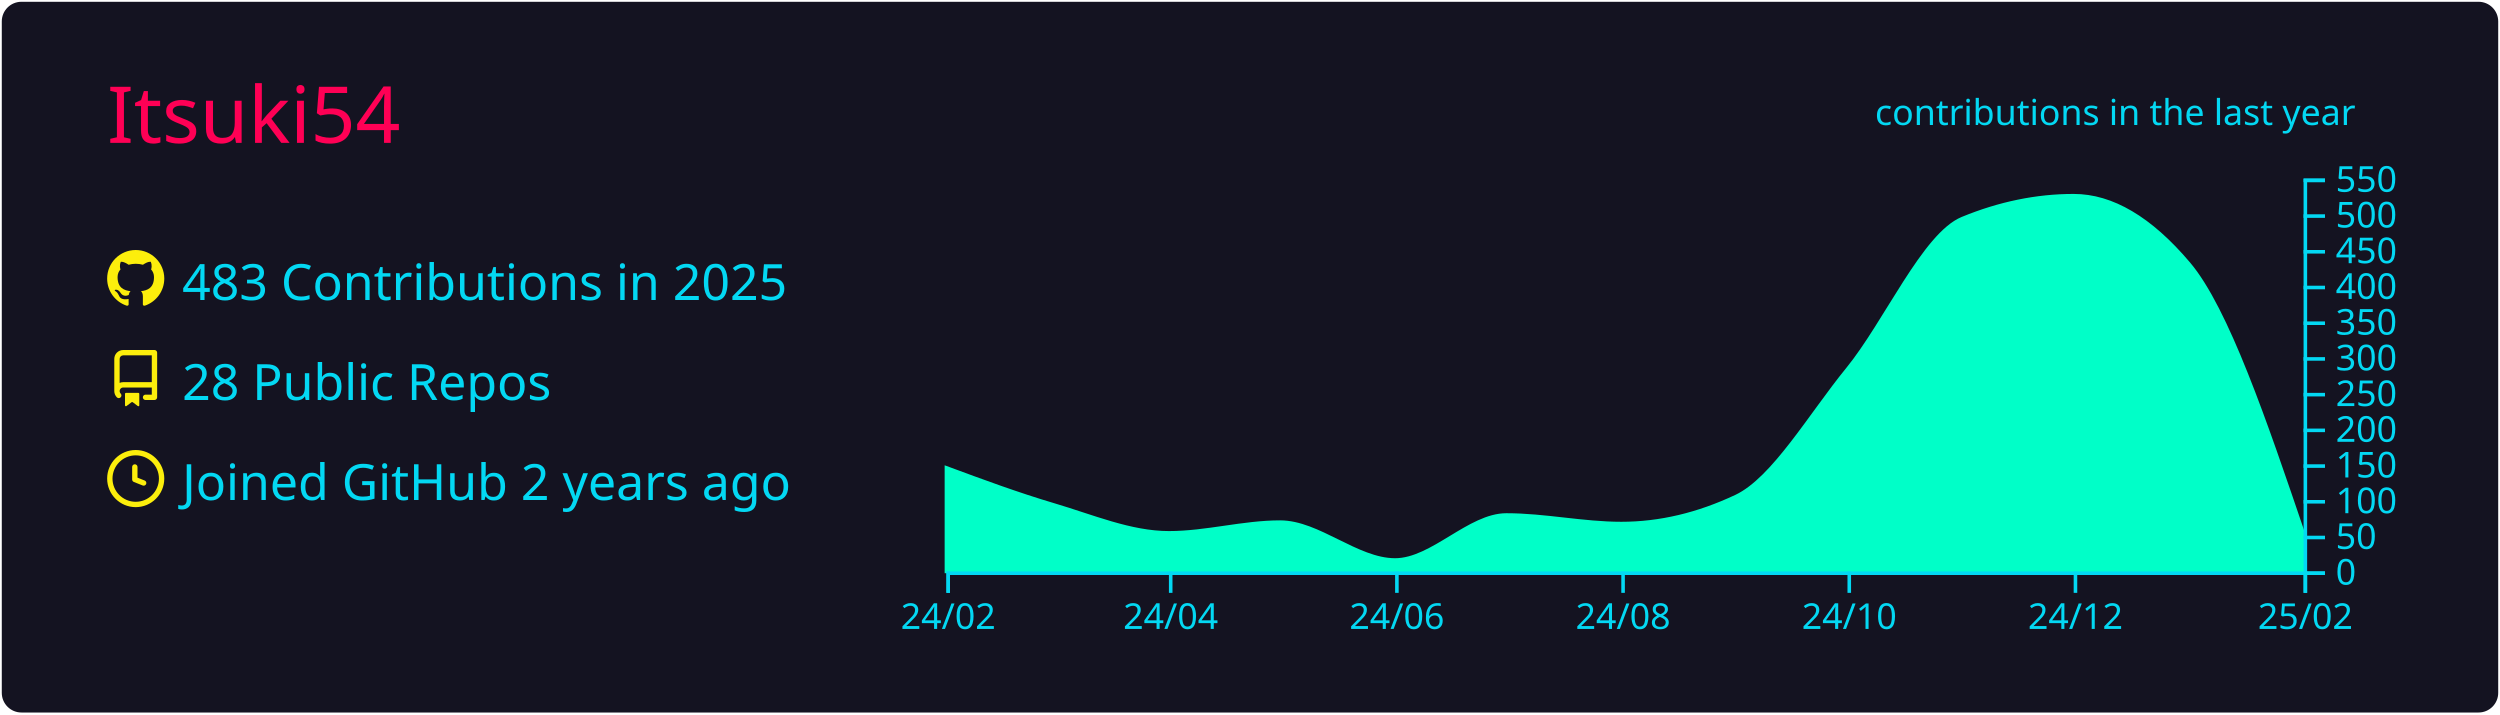
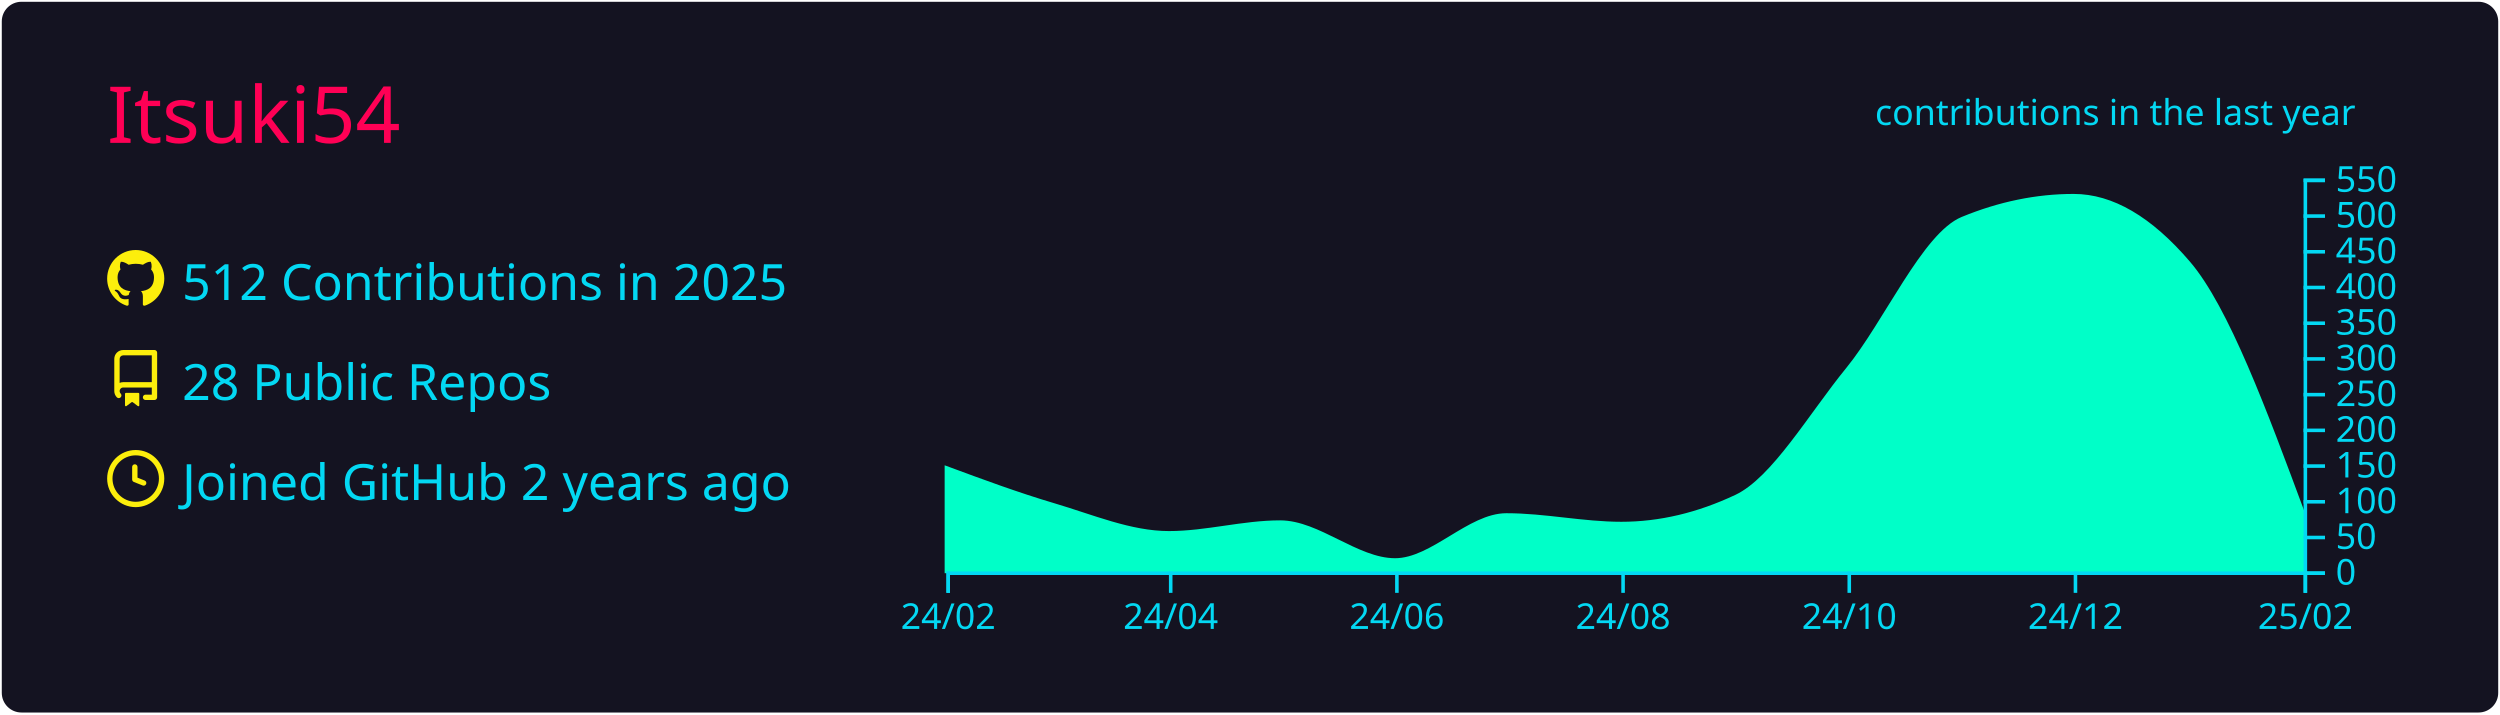
<svg xmlns="http://www.w3.org/2000/svg" width="700" height="200" viewBox="0 0 700 200">
  <style>* {
          font-family: 'Segoe UI', Ubuntu, "Helvetica Neue", Sans-Serif
        }</style>
  <rect x="1" y="1" rx="5" ry="5" height="99%" width="99.714%" stroke="#141321" stroke-width="1" fill="#141321" stroke-opacity="1" />
  <text x="30" y="40" style="font-size: 22px; fill: #ff0055;">Itsuki54</text>
  <g transform="translate(0,40)">
    <g transform="translate(30,30)">
      <g transform="translate(0,0)" width="14" height="14" fill="#fcee0c">
        <path fill-rule="evenodd" d="M8 0C3.58 0 0 3.58 0 8c0 3.54 2.29 6.53 5.47 7.59.4.07.55-.17.55-.38 0-.19-.01-.82-.01-1.49-2.01.37-2.53-.49-2.69-.94-.09-.23-.48-.94-.82-1.13-.28-.15-.68-.52-.01-.53.63-.01 1.08.58 1.23.82.72 1.21 1.87.87 2.33.66.07-.52.28-.87.51-1.07-1.78-.2-3.64-.89-3.64-3.95 0-.87.31-1.59.82-2.15-.08-.2-.36-1.02.08-2.12 0 0 .67-.21 2.2.82.64-.18 1.32-.27 2-.27.68 0 1.36.09 2 .27 1.53-1.04 2.2-.82 2.2-.82.44 1.1.16 1.92.08 2.12.51.56.82 1.27.82 2.15 0 3.07-1.87 3.75-3.65 3.95.29.25.54.73.54 1.48 0 1.07-.01 1.93-.01 2.2 0 .21.15.46.55.38A8.013 8.013 0 0016 8c0-4.42-3.58-8-8-8z" />
      </g>
      <g transform="translate(0,28)" width="14" height="14" fill="#fcee0c">
        <path fill-rule="evenodd" d="M2 2.5A2.5 2.5 0 014.5 0h8.75a.75.75 0 01.75.75v12.5a.75.75 0 01-.75.75h-2.5a.75.75 0 110-1.5h1.75v-2h-8a1 1 0 00-.714 1.7.75.75 0 01-1.072 1.05A2.495 2.495 0 012 11.5v-9zm10.5-1V9h-8c-.356 0-.694.074-1 .208V2.5a1 1 0 011-1h8zM5 12.25v3.25a.25.25 0 00.4.2l1.45-1.087a.25.25 0 01.3 0L8.6 15.7a.25.25 0 00.4-.2v-3.25a.25.25 0 00-.25-.25h-3.5a.25.25 0 00-.25.25z" />
      </g>
      <g transform="translate(0,56)" width="14" height="14" fill="#fcee0c">
        <path fill-rule="evenodd" d="M1.5 8a6.5 6.5 0 1113 0 6.5 6.5 0 01-13 0zM8 0a8 8 0 100 16A8 8 0 008 0zm.5 4.75a.75.75 0 00-1.5 0v3.5a.75.75 0 00.471.696l2.5 1a.75.75 0 00.557-1.392L8.5 7.742V4.75z" />
      </g>
-       <text x="21" y="14" style="fill: #03d8f3; font-size: 14px;">483 Contributions in 2025</text>
+       <text x="21" y="14" style="fill: #03d8f3; font-size: 14px;">512 Contributions in 2025</text>
      <text x="21" y="42" style="fill: #03d8f3; font-size: 14px;">28 Public Repos</text>
      <text x="21" y="70" style="fill: #03d8f3; font-size: 14px;">Joined GitHub 2 years ago</text>
    </g>
    <g color="#00ffc8" transform="translate(295,10)">
-       <path transform="translate(-30,0)" stroke="#00ffc8" fill="#00ffc8" opacity="1" d="M0,81C10.036,84.717,20.073,88.433,30.109,91.4C40.838,94.571,51.566,99.2,62.295,99.2C72.678,99.2,83.06,96.2,93.443,96.2C104.171,96.2,114.9,106.8,125.628,106.8C136.011,106.8,146.393,94.2,156.776,94.2C167.505,94.2,178.233,96.6,188.962,96.6C199.69,96.6,210.419,94.067,221.148,89C231.53,84.097,241.913,66.125,252.295,53.4C263.024,40.25,273.752,15.609,284.481,11.2C294.863,6.933,305.246,4.8,315.628,4.8C326.357,4.8,337.086,11.133,347.814,23.8C358.543,36.467,369.271,68.033,380,99.6L380,110C369.271,110,358.543,110,347.814,110C337.086,110,326.357,110,315.628,110C305.246,110,294.863,110,284.481,110C273.752,110,263.024,110,252.295,110C241.913,110,231.53,110,221.148,110C210.419,110,199.69,110,188.962,110C178.233,110,167.505,110,156.776,110C146.393,110,136.011,110,125.628,110C114.9,110,104.171,110,93.443,110C83.06,110,72.678,110,62.295,110C51.566,110,40.838,110,30.109,110C20.073,110,10.036,110,0,110Z" />
+       <path transform="translate(-30,0)" stroke="#00ffc8" fill="#00ffc8" opacity="1" d="M0,81C10.036,84.717,20.073,88.433,30.109,91.4C40.838,94.571,51.566,99.2,62.295,99.2C72.678,99.2,83.06,96.2,93.443,96.2C104.171,96.2,114.9,106.8,125.628,106.8C136.011,106.8,146.393,94.2,156.776,94.2C167.505,94.2,178.233,96.6,188.962,96.6C199.69,96.6,210.419,94.067,221.148,89C231.53,84.097,241.913,66.125,252.295,53.4C263.024,40.25,273.752,15.609,284.481,11.2C294.863,6.933,305.246,4.8,315.628,4.8C326.357,4.8,337.086,11.067,347.814,23.6C358.543,36.133,369.271,65.067,380,94L380,110C369.271,110,358.543,110,347.814,110C337.086,110,326.357,110,315.628,110C305.246,110,294.863,110,284.481,110C273.752,110,263.024,110,252.295,110C241.913,110,231.53,110,221.148,110C210.419,110,199.69,110,188.962,110C178.233,110,167.505,110,156.776,110C146.393,110,136.011,110,125.628,110C114.9,110,104.171,110,93.443,110C83.06,110,72.678,110,62.295,110C51.566,110,40.838,110,30.109,110C20.073,110,10.036,110,0,110Z" />
      <g color="#03d8f3" transform="translate(-30,110)" fill="none" font-size="10" font-family="sans-serif" text-anchor="middle">
        <path class="domain" stroke="currentColor" d="M0.5,6V0.5H380.5V6" />
        <g class="tick" opacity="1" transform="translate(0.5,0)">
          <line stroke="currentColor" y2="6" />
          <text fill="currentColor" y="9" dy="0.71em">24/02</text>
        </g>
        <g class="tick" opacity="1" transform="translate(62.79508,0)">
          <line stroke="currentColor" y2="6" />
          <text fill="currentColor" y="9" dy="0.71em">24/04</text>
        </g>
        <g class="tick" opacity="1" transform="translate(126.1284,0)">
          <line stroke="currentColor" y2="6" />
          <text fill="currentColor" y="9" dy="0.71em">24/06</text>
        </g>
        <g class="tick" opacity="1" transform="translate(189.4617,0)">
          <line stroke="currentColor" y2="6" />
          <text fill="currentColor" y="9" dy="0.71em">24/08</text>
        </g>
        <g class="tick" opacity="1" transform="translate(252.7951,0)">
          <line stroke="currentColor" y2="6" />
          <text fill="currentColor" y="9" dy="0.71em">24/10</text>
        </g>
        <g class="tick" opacity="1" transform="translate(316.1284,0)">
          <line stroke="currentColor" y2="6" />
          <text fill="currentColor" y="9" dy="0.71em">24/12</text>
        </g>
        <g class="tick" opacity="1" transform="translate(380.5,0)">
          <line stroke="currentColor" y2="6" />
          <text fill="currentColor" y="9" dy="0.71em">25/02</text>
        </g>
      </g>
      <g color="#03d8f3" transform="translate(350,0)" fill="none" font-size="10" font-family="sans-serif" text-anchor="start">
        <path class="domain" stroke="currentColor" d="M6,110.5H0.5V0.5H6" />
        <g class="tick" opacity="1" transform="translate(0,110.5)">
          <line stroke="currentColor" x2="6" />
          <text fill="currentColor" x="9" dy="0.32em">0</text>
        </g>
        <g class="tick" opacity="1" transform="translate(0,100.5)">
          <line stroke="currentColor" x2="6" />
          <text fill="currentColor" x="9" dy="0.32em">50</text>
        </g>
        <g class="tick" opacity="1" transform="translate(0,90.5)">
          <line stroke="currentColor" x2="6" />
          <text fill="currentColor" x="9" dy="0.32em">100</text>
        </g>
        <g class="tick" opacity="1" transform="translate(0,80.5)">
          <line stroke="currentColor" x2="6" />
          <text fill="currentColor" x="9" dy="0.32em">150</text>
        </g>
        <g class="tick" opacity="1" transform="translate(0,70.5)">
          <line stroke="currentColor" x2="6" />
          <text fill="currentColor" x="9" dy="0.32em">200</text>
        </g>
        <g class="tick" opacity="1" transform="translate(0,60.5)">
          <line stroke="currentColor" x2="6" />
          <text fill="currentColor" x="9" dy="0.32em">250</text>
        </g>
        <g class="tick" opacity="1" transform="translate(0,50.5)">
          <line stroke="currentColor" x2="6" />
          <text fill="currentColor" x="9" dy="0.32em">300</text>
        </g>
        <g class="tick" opacity="1" transform="translate(0,40.5)">
          <line stroke="currentColor" x2="6" />
          <text fill="currentColor" x="9" dy="0.32em">350</text>
        </g>
        <g class="tick" opacity="1" transform="translate(0,30.5)">
          <line stroke="currentColor" x2="6" />
          <text fill="currentColor" x="9" dy="0.32em">400</text>
        </g>
        <g class="tick" opacity="1" transform="translate(0,20.5)">
          <line stroke="currentColor" x2="6" />
          <text fill="currentColor" x="9" dy="0.32em">450</text>
        </g>
        <g class="tick" opacity="1" transform="translate(0,10.5)">
          <line stroke="currentColor" x2="6" />
          <text fill="currentColor" x="9" dy="0.32em">500</text>
        </g>
        <g class="tick" opacity="1" transform="translate(0,0.5)">
          <line stroke="currentColor" x2="6" />
          <text fill="currentColor" x="9" dy="0.32em">550</text>
        </g>
      </g>
      <g>
        <text y="-15" x="230" style="fill: #03d8f3; font-size: 10px;">contributions in the last year</text>
      </g>
    </g>
  </g>
</svg>
